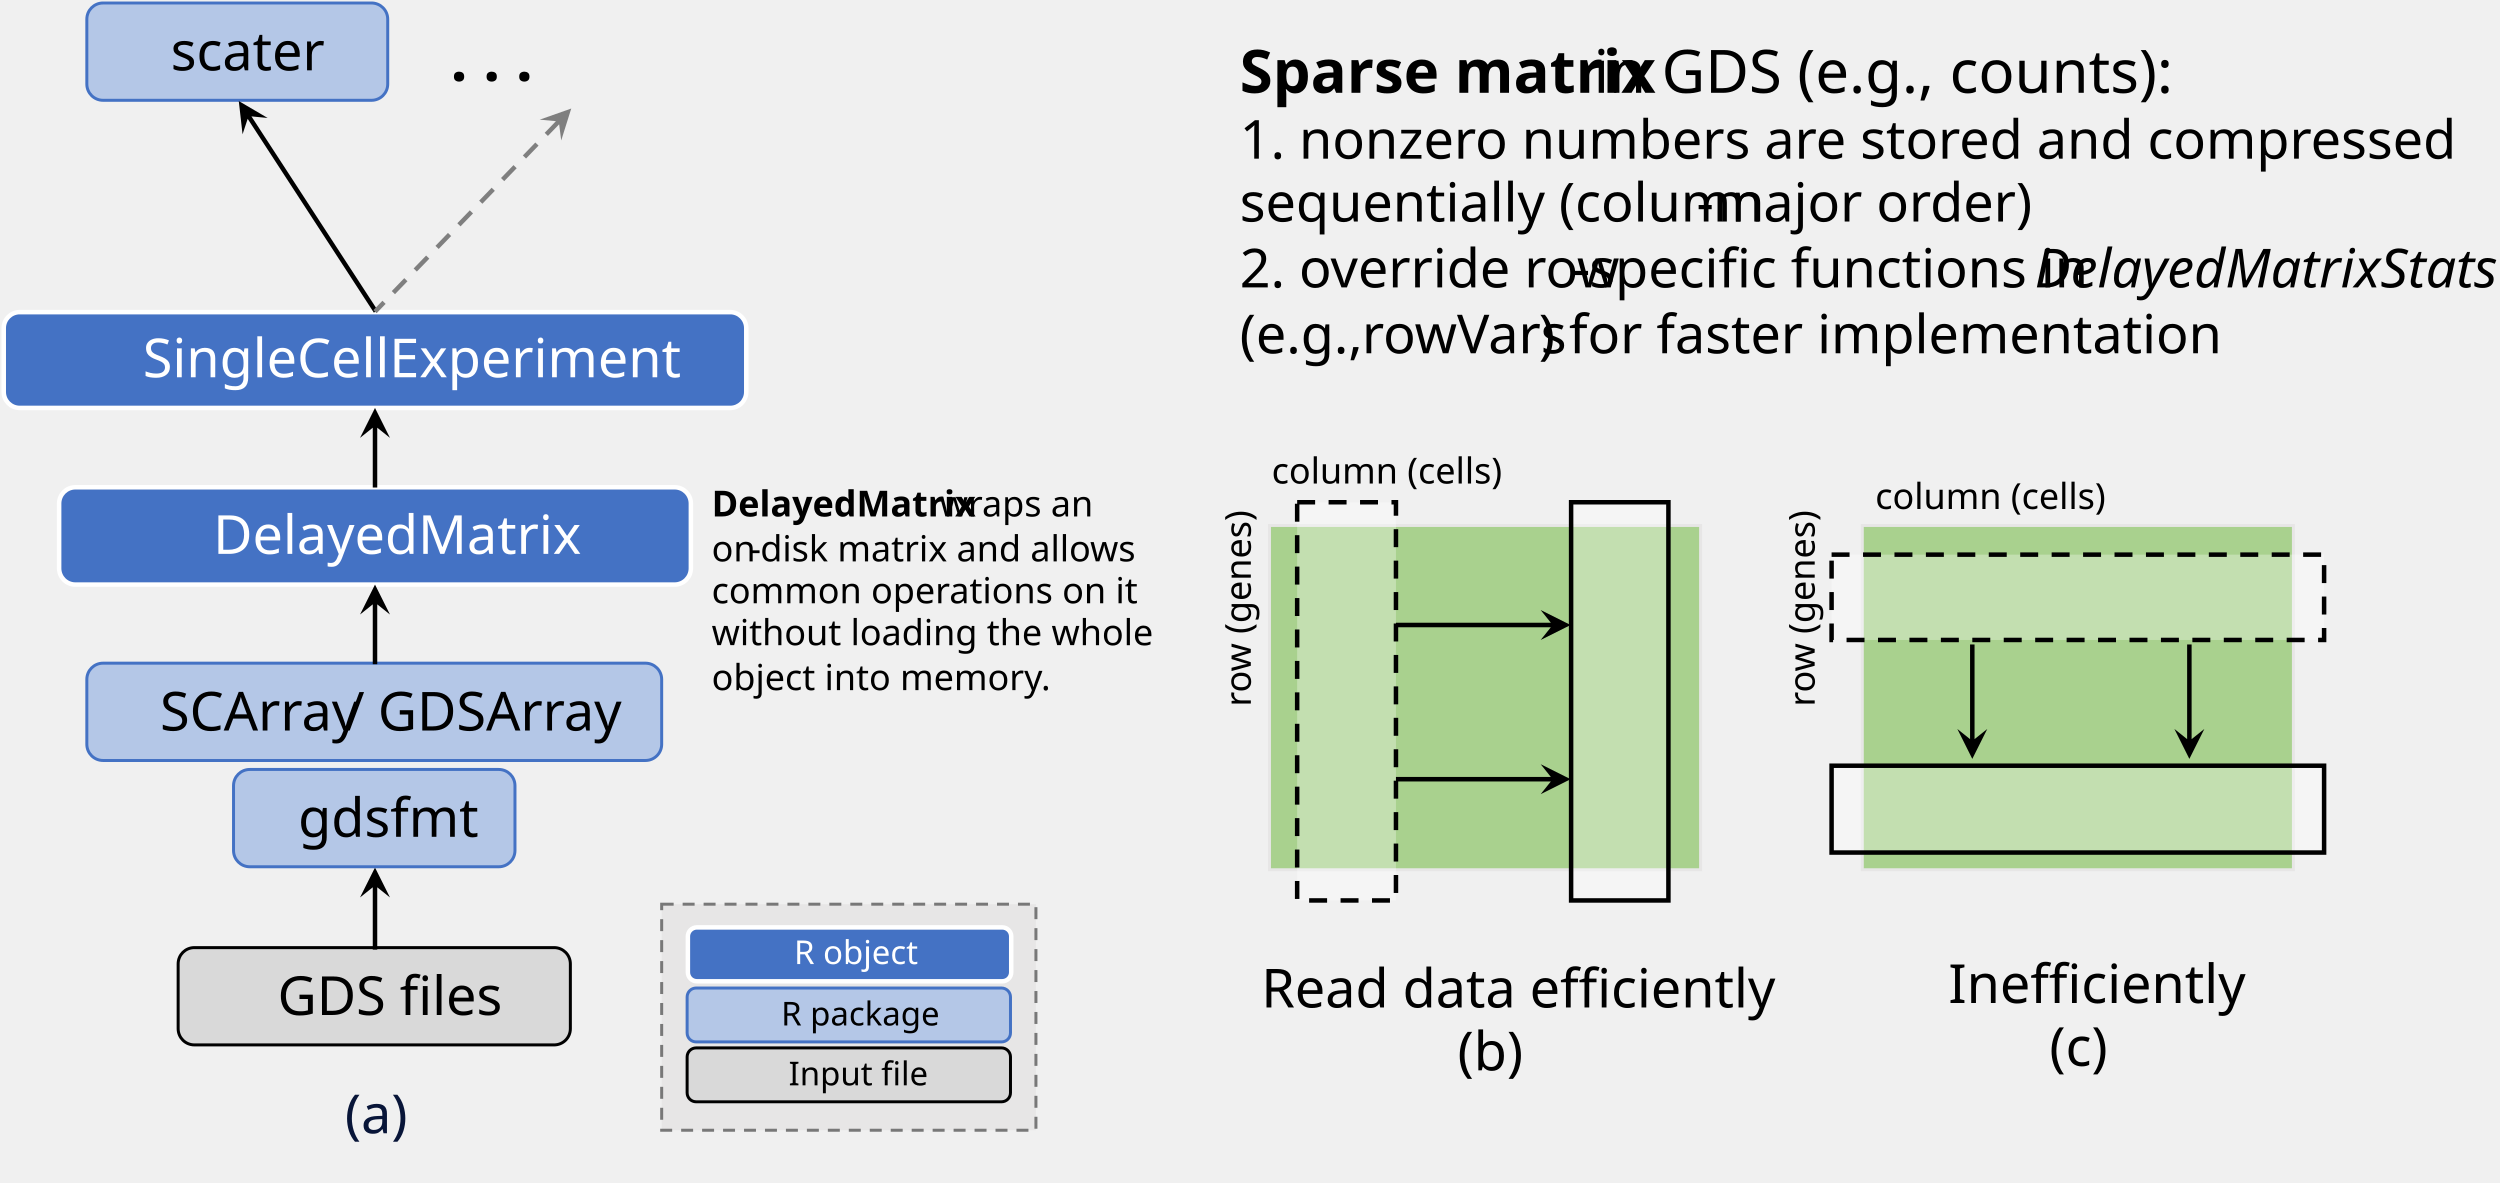
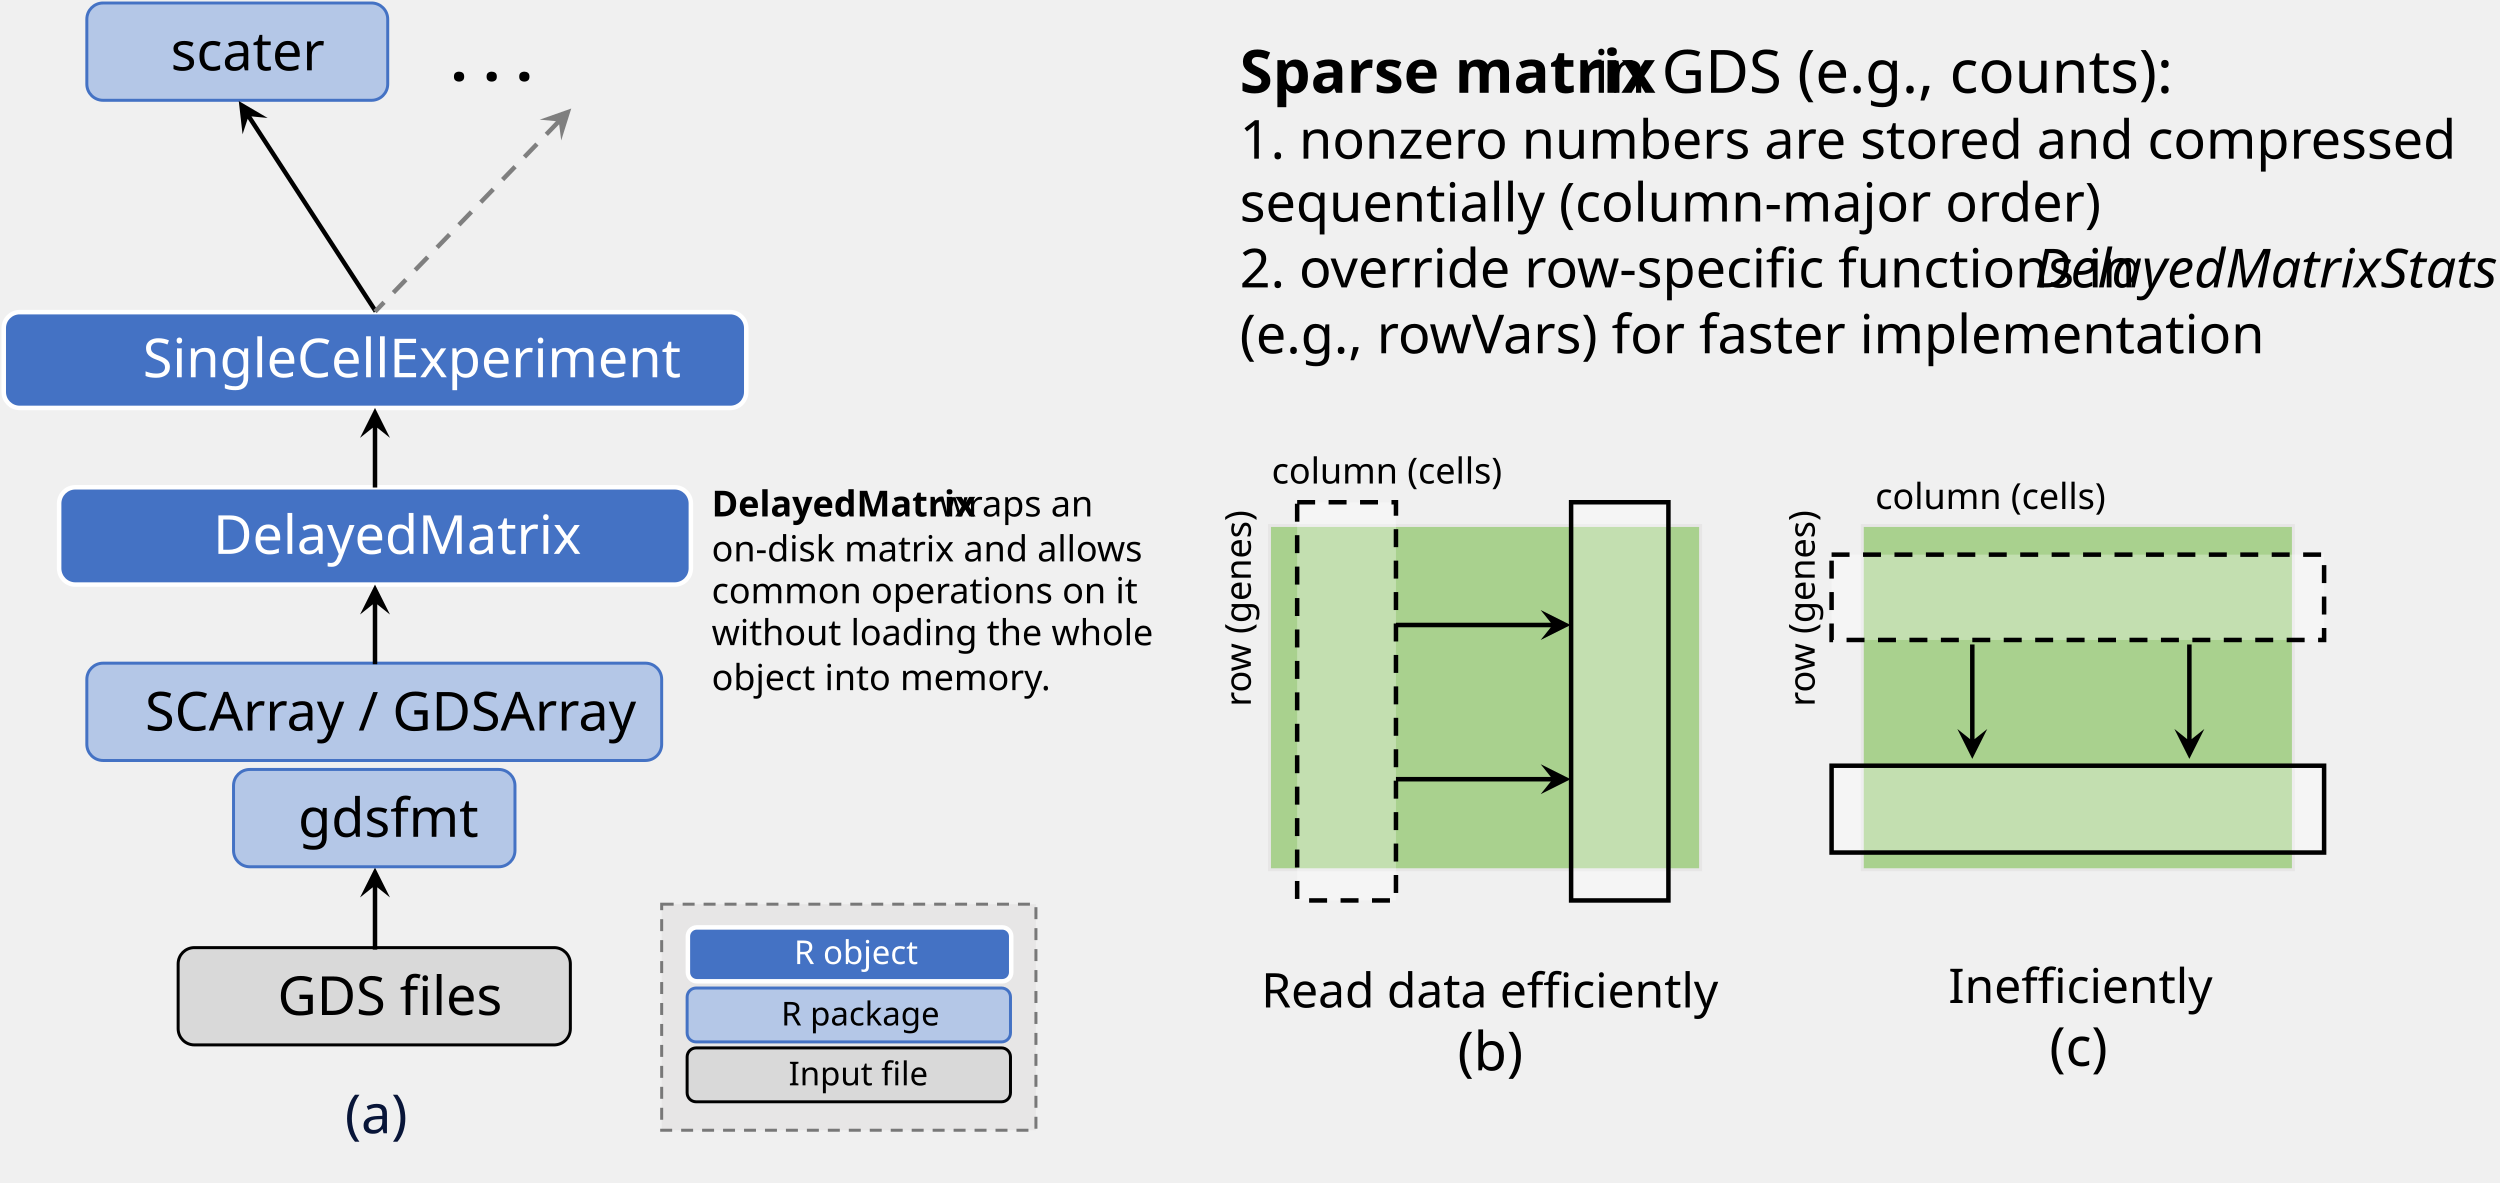
<svg xmlns="http://www.w3.org/2000/svg" viewBox="0 0 1113.333 526.667" height="526.667" width="1113.333" xml:space="preserve" id="svg2" version="1.1">
  <defs id="defs6" />
  <g transform="matrix(1.333333,0,0,-1.333333,0,526.6667)" id="g10">
    <g id="g12" />
    <g id="g14">
      <path id="path16" style="fill:#d9d9d9;fill-opacity:1;fill-rule:evenodd;stroke:none" d="M 59.5,73.083 C 59.5,76.075 61.925,78.5 64.917,78.5 H 185.083 c 2.992,0 5.417,-2.425 5.417,-5.417 V 51.417 C 190.5,48.425 188.075,46 185.083,46 H 64.917 C 61.925,46 59.5,48.425 59.5,51.417 Z" />
      <g transform="matrix(7.874016e-5,0,0,-7.874016e-5,59.5,78.5)" id="g18">
        <path id="path20" style="fill:none;stroke:#000000;stroke-width:12700;stroke-linecap:butt;stroke-linejoin:miter;stroke-miterlimit:8;stroke-dasharray:none;stroke-opacity:1" d="M 0,68793.49 C 0,30799.89 30799.76,0 68793.19,0 H 1594907 c 37993,0 68793,30799.89 68793,68793.49 V 343956.5 c 0,37993.6 -30800,68793.5 -68793,68793.5 H 68793.19 C 30799.76,412750 0,381950.1 0,343956.5 Z" />
      </g>
      <g transform="matrix(0.5,0,0,0.5,92.70071,-339)" id="g22">
        <text id="text26" style="font-variant:normal;font-weight:normal;font-size:36px;font-family:Calibri;-inkscape-font-specification:Calibri;writing-mode:lr-tb;fill:#000000;fill-opacity:1;fill-rule:nonzero;stroke:none" transform="matrix(1,0,0,-1,0,790)">
-           <tspan id="tspan24" y="0" x="0 22.748 44.993 61.477 69.718 80.73 88.97 97.211 115.207">GDS files</tspan>
+           <tspan id="tspan24" y="0" x="0">GDS files</tspan>
        </text>
      </g>
      <path id="path28" style="fill:#4472c4;fill-opacity:1;fill-rule:evenodd;stroke:none" d="m 1.25,285.416 c 0,2.946 2.388,5.333 5.333,5.333 H 243.917 c 2.946,0 5.333,-2.388 5.333,-5.333 v -21.333 c 0,-2.946 -2.388,-5.333 -5.333,-5.333 H 6.583 C 3.638,258.75 1.25,261.138 1.25,264.084 Z" />
      <g transform="matrix(7.874016e-5,0,0,-7.874016e-5,1.25,290.75)" id="g30">
        <path id="path32" style="fill:none;stroke:#ffffff;stroke-width:19050;stroke-linecap:butt;stroke-linejoin:miter;stroke-miterlimit:8;stroke-dasharray:none;stroke-opacity:1" d="M 0,67735.06 C 0,30326.02 30325.99,0 67735,0 h 3014130 c 37409,0 67735,30326.02 67735,67735.06 V 338664.9 c 0,37409.1 -30326,67735.1 -67735,67735.1 H 67735 C 30325.99,406400 0,376074 0,338664.9 Z" />
      </g>
      <g transform="matrix(0.5,0,0,0.5,47.70071,-126)" id="g34">
        <text id="text38" style="font-variant:normal;font-weight:normal;font-size:36px;font-family:Calibri;-inkscape-font-specification:Calibri;writing-mode:lr-tb;fill:#ffffff;fill-opacity:1;fill-rule:nonzero;stroke:none" transform="matrix(1,0,0,-1,0,790)">
-           <tspan id="tspan36" y="0" x="0 16.499 24.754 43.772 60.775 69.03 87.041 106.276 124.286 132.541 140.796 158.303 173.794 192.812 210.823 223.326 231.581 260.32 278.33 297.349">SingleCellExperiment</tspan>
+           <tspan id="tspan36" y="0" x="0">SingleCellExperiment</tspan>
        </text>
      </g>
      <path id="path40" style="fill:#b4c7e7;fill-opacity:1;fill-rule:evenodd;stroke:none" d="m 29,168.083 c 0,2.992 2.425,5.417 5.417,5.417 H 215.583 c 2.992,0 5.417,-2.425 5.417,-5.417 V 146.417 C 221,143.425 218.575,141 215.583,141 H 34.417 C 31.425,141 29,143.425 29,146.417 Z" />
      <g transform="matrix(7.874016e-5,0,0,-7.874016e-5,29,173.5)" id="g42">
        <path id="path44" style="fill:none;stroke:#4472c4;stroke-width:12700;stroke-linecap:butt;stroke-linejoin:miter;stroke-miterlimit:8;stroke-dasharray:none;stroke-opacity:1" d="M 0,68792.11 C 0,30799.28 30799.23,0 68792,0 h 2300816 c 37993,0 68792,30799.28 68792,68792.11 V 343957.9 c 0,37992.9 -30799,68792.1 -68792,68792.1 H 68792 C 30799.23,412750 0,381950.8 0,343957.9 Z" />
      </g>
-       <g transform="matrix(0.5,0,0,0.5,53.45067,-244)" id="g46">
+       <g transform="matrix(0.5,0,0,0.5,48.45067,-244)" id="g46">
        <text id="text50" style="font-variant:normal;font-weight:normal;font-size:36px;font-family:Calibri;-inkscape-font-specification:Calibri;writing-mode:lr-tb;fill:#000000;fill-opacity:1;fill-rule:nonzero;stroke:none" transform="matrix(1,0,0,-1,0,790)">
-           <tspan id="tspan48" y="0" x="0 16.499 35.734 56.48 68.983 81.486 98.741">SCArray</tspan>
-         </text>
-       </g>
-       <g transform="matrix(0.5,0,0,0.5,115.0757,-244)" id="g52">
-         <text id="text56" style="font-variant:normal;font-weight:normal;font-size:36px;font-family:Calibri;-inkscape-font-specification:Calibri;writing-mode:lr-tb;fill:#000000;fill-opacity:1;fill-rule:nonzero;stroke:none" transform="matrix(1,0,0,-1,0,790)">
-           <tspan id="tspan54" y="0" x="0 14">/ </tspan>
-         </text>
-       </g>
-       <g transform="matrix(0.5,0,0,0.5,126.2007,-244)" id="g58">
-         <text id="text62" style="font-variant:normal;font-weight:normal;font-size:36px;font-family:Calibri;-inkscape-font-specification:Calibri;writing-mode:lr-tb;fill:#000000;fill-opacity:1;fill-rule:nonzero;stroke:none" transform="matrix(1,0,0,-1,0,790)">
-           <tspan id="tspan60" y="0" x="0 22.748 44.993 61.477 82.21 94.698 107.186 124.427">GDSArray</tspan>
+           <tspan id="tspan48" y="0" x="0">SCArray / GDSArray</tspan>
        </text>
      </g>
      <path id="path64" style="fill:#4472c4;fill-opacity:1;fill-rule:evenodd;stroke:none" d="m 19.75,226.833 c 0,2.992 2.425,5.417 5.417,5.417 H 225.333 c 2.992,0 5.417,-2.425 5.417,-5.417 v -21.667 c 0,-2.992 -2.425,-5.417 -5.417,-5.417 H 25.167 c -2.992,0 -5.417,2.425 -5.417,5.417 z" />
      <g transform="matrix(7.874016e-5,0,0,-7.874016e-5,19.75,232.25)" id="g66">
        <path id="path68" style="fill:none;stroke:#ffffff;stroke-width:19050;stroke-linecap:butt;stroke-linejoin:miter;stroke-miterlimit:8;stroke-dasharray:none;stroke-opacity:1" d="M 0,68792.15 C 0,30799.3 30799.17,0 68791.86,0 H 2610908 c 37993,0 68792,30799.3 68792,68792.15 V 343957.8 c 0,37992.9 -30799,68792.2 -68792,68792.2 H 68791.86 C 30799.17,412750 0,381950.7 0,343957.8 Z" />
      </g>
      <g transform="matrix(0.5,0,0,0.5,71.20059,-185)" id="g70">
        <text id="text74" style="font-variant:normal;font-weight:normal;font-size:36px;font-family:Calibri;-inkscape-font-specification:Calibri;writing-mode:lr-tb;fill:#ffffff;fill-opacity:1;fill-rule:nonzero;stroke:none" transform="matrix(1,0,0,-1,0,790)">
-           <tspan id="tspan72" y="0" x="0 22.252 40.255 48.503 65.75 81.99 99.994 119.005 149.753 167 178.992 191.488 199.735">DelayedMatrix</tspan>
+           <tspan id="tspan72" y="0" x="0">DelayedMatrix</tspan>
        </text>
      </g>
      <path id="path76" style="fill:#b4c7e7;fill-opacity:1;fill-rule:evenodd;stroke:none" d="M 29,388.583 C 29,391.575 31.425,394 34.417,394 h 89.667 c 2.992,0 5.417,-2.425 5.417,-5.417 v -21.667 c 0,-2.992 -2.425,-5.417 -5.417,-5.417 H 34.417 C 31.425,361.5 29,363.925 29,366.917 Z" />
      <g transform="matrix(7.874016e-5,0,0,-7.874016e-5,29,394)" id="g78">
        <path id="path80" style="fill:none;stroke:#4472c4;stroke-width:12700;stroke-linecap:butt;stroke-linejoin:miter;stroke-miterlimit:8;stroke-dasharray:none;stroke-opacity:1" d="M 0,68792.36 C 0,30799.39 30799.34,0 68792.25,0 H 1207558 c 37993,0 68792,30799.39 68792,68792.36 V 343957.6 c 0,37993 -30799,68792.4 -68792,68792.4 H 68792.25 C 30799.34,412750 0,381950.6 0,343957.6 Z" />
      </g>
      <g transform="matrix(0.5,0,0,0.5,57.01339,-23.5)" id="g82">
        <text id="text86" style="font-variant:normal;font-weight:normal;font-size:36px;font-family:Calibri;-inkscape-font-specification:Calibri;writing-mode:lr-tb;fill:#000000;fill-opacity:1;fill-rule:nonzero;stroke:none" transform="matrix(1,0,0,-1,0,790)">
-           <tspan id="tspan84" y="0" x="0 14 29.261 46.501 58.486 76.482">scater</tspan>
+           <tspan id="tspan84" y="0" x="0">scater</tspan>
        </text>
      </g>
      <path id="path88" style="fill:#000000;fill-opacity:1;fill-rule:nonzero;stroke:none" d="m 126,99.25 1e-4,-21.416 h -1.5 L 124.5,99.25 Z m -0.75,0 -5,-4 5,10 5,-10 z" />
      <g transform="matrix(0.5,0,0,0.5,150.4756,-27)" id="g90">
        <text id="text94" style="font-variant:normal;font-weight:bold;font-size:40px;font-family:Calibri;-inkscape-font-specification:Calibri-Bold;writing-mode:lr-tb;fill:#000000;fill-opacity:1;fill-rule:nonzero;stroke:none" transform="matrix(1,0,0,-1,0,790)">
          <tspan id="tspan92" y="0" x="0 10.752 19.744 30.496 39.488">. . .</tspan>
        </text>
      </g>
      <path id="path96" style="fill:#b4c7e7;fill-opacity:1;fill-rule:evenodd;stroke:none" d="M 78,132.583 C 78,135.575 80.425,138 83.417,138 h 83.167 c 2.992,0 5.417,-2.425 5.417,-5.417 v -21.667 c 0,-2.991 -2.425,-5.417 -5.417,-5.417 H 83.417 C 80.425,105.5 78,107.925 78,110.917 Z" />
      <g transform="matrix(7.874016e-5,0,0,-7.874016e-5,78,138)" id="g98">
        <path id="path100" style="fill:none;stroke:#4472c4;stroke-width:12700;stroke-linecap:butt;stroke-linejoin:miter;stroke-miterlimit:8;stroke-dasharray:none;stroke-opacity:1" d="M 0,68792.54 C 0,30799.47 30799.38,0 68792.33,0 H 1125008 c 37993,0 68792,30799.47 68792,68792.54 V 343957.5 c 0,37993 -30799,68792.5 -68792,68792.5 H 68792.33 C 30799.38,412750 0,381950.5 0,343957.5 Z" />
      </g>
      <g transform="matrix(0.5,0,0,0.5,99.57571,-279.5)" id="g102">
        <text id="text106" style="font-variant:normal;font-weight:normal;font-size:36px;font-family:Calibri;-inkscape-font-specification:Calibri;writing-mode:lr-tb;fill:#000000;fill-opacity:1;fill-rule:nonzero;stroke:none" transform="matrix(1,0,0,-1,0,790)">
-           <tspan id="tspan104" y="0" x="0 16.999 36.014 50.026 61.013 89.748">gdsfmt</tspan>
+           <tspan id="tspan104" y="0" x="0">gdsfmt</tspan>
        </text>
      </g>
      <path id="path108" style="fill:#e7e6e6;fill-opacity:1;fill-rule:nonzero;stroke:none" d="M 221,93 H 346 V 17.5 H 221 Z" />
      <g transform="matrix(7.874016e-5,0,0,-7.874016e-5,221,93)" id="g110">
        <path id="path112" style="fill:none;stroke:#787878;stroke-width:12700;stroke-linecap:butt;stroke-linejoin:miter;stroke-miterlimit:8;stroke-dasharray:50800, 38100;stroke-dashoffset:0;stroke-opacity:1" d="M 0,0 H 1587500 V 958850 H 0 Z" />
      </g>
      <path id="path114" style="fill:#d9d9d9;fill-opacity:1;fill-rule:evenodd;stroke:none" d="M 229.5,42 C 229.5,43.657 230.843,45 232.5,45 h 102 c 1.657,0 3,-1.343 3,-3 V 30 C 337.5,28.343 336.157,27 334.5,27 H 232.5 c -1.657,0 -3,1.343 -3,3 z" />
      <g transform="matrix(7.874016e-5,0,0,-7.874016e-5,229.5,45)" id="g116">
        <path id="path118" style="fill:none;stroke:#000000;stroke-width:12700;stroke-linecap:butt;stroke-linejoin:miter;stroke-miterlimit:8;stroke-dasharray:none;stroke-opacity:1" d="M 0,38101.5 C 0,17058.62 17058.62,0 38101.5,0 H 1333498 c 21043,0 38102,17058.62 38102,38101.5 v 152397 c 0,21042.9 -17059,38101.5 -38102,38101.5 H 38101.5 C 17058.62,228600 0,211541.4 0,190498.5 Z" />
      </g>
      <g transform="matrix(0.5,0,0,0.5,263.3964,-362.5)" id="g120">
        <text id="text124" style="font-variant:normal;font-weight:normal;font-size:22px;font-family:Calibri;-inkscape-font-specification:Calibri;writing-mode:lr-tb;fill:#000000;fill-opacity:1;fill-rule:nonzero;stroke:none" transform="matrix(1,0,0,-1,0,790)">
-           <tspan id="tspan122" y="0" x="0 5.5 17.006 28.512 40.018 47.256 52.25 59.004 63.998 68.992">Input file</tspan>
+           <tspan id="tspan122" y="0" x="0">Input file</tspan>
        </text>
      </g>
      <path id="path126" style="fill:#b4c7e7;fill-opacity:1;fill-rule:evenodd;stroke:none" d="M 229.5,62 C 229.5,63.657 230.843,65 232.5,65 h 102 c 1.657,0 3,-1.343 3,-3 V 50 C 337.5,48.343 336.157,47 334.5,47 H 232.5 c -1.657,0 -3,1.343 -3,3 z" />
      <g transform="matrix(7.874016e-5,0,0,-7.874016e-5,229.5,65)" id="g128">
        <path id="path130" style="fill:none;stroke:#4472c4;stroke-width:12700;stroke-linecap:butt;stroke-linejoin:miter;stroke-miterlimit:8;stroke-dasharray:none;stroke-opacity:1" d="M 0,38101.5 C 0,17058.62 17058.62,0 38101.5,0 H 1333498 c 21043,0 38102,17058.62 38102,38101.5 v 152397 c 0,21042.9 -17059,38101.5 -38102,38101.5 H 38101.5 C 17058.62,228600 0,211541.4 0,190498.5 Z" />
      </g>
      <g transform="matrix(0.5,0,0,0.5,260.8964,-342.5)" id="g132">
        <text id="text136" style="font-variant:normal;font-weight:normal;font-size:22px;font-family:Calibri;-inkscape-font-specification:Calibri;writing-mode:lr-tb;fill:#000000;fill-opacity:1;fill-rule:nonzero;stroke:none" transform="matrix(1,0,0,-1,0,790)">
-           <tspan id="tspan134" y="0" x="0 12.001 17.006 28.501 39.006 48.257 58.256 68.761 79.002">R package</tspan>
+           <tspan id="tspan134" y="0" x="0">R package</tspan>
        </text>
      </g>
      <path id="path138" style="fill:#4472c4;fill-opacity:1;fill-rule:evenodd;stroke:none" d="m 229.75,82.25 c 0,1.657 1.343,3 3,3 h 102 c 1.657,0 3,-1.343 3,-3 V 70.25 C 337.75,68.593 336.407,67.25 334.75,67.25 H 232.75 c -1.657,0 -3,1.343 -3,3 z" />
      <g transform="matrix(7.874016e-5,0,0,-7.874016e-5,229.75,85.25)" id="g140">
        <path id="path142" style="fill:none;stroke:#ffffff;stroke-width:19050;stroke-linecap:butt;stroke-linejoin:miter;stroke-miterlimit:8;stroke-dasharray:none;stroke-opacity:1" d="M 0,38101.5 C 0,17058.62 17058.62,0 38101.5,0 H 1333498 c 21043,0 38102,17058.62 38102,38101.5 v 152397 c 0,21042.9 -17059,38101.5 -38102,38101.5 H 38101.5 C 17058.62,228600 0,211541.4 0,190498.5 Z" />
      </g>
      <g transform="matrix(0.5,0,0,0.5,265.2089,-322)" id="g144">
        <text id="text148" style="font-variant:normal;font-weight:normal;font-size:22px;font-family:Calibri;-inkscape-font-specification:Calibri;writing-mode:lr-tb;fill:#ffffff;fill-opacity:1;fill-rule:nonzero;stroke:none" transform="matrix(1,0,0,-1,0,790)">
-           <tspan id="tspan146" y="0" x="0 12.001 17.006 28.501 39.996 45.243 56.232 65.483">R object</tspan>
+           <tspan id="tspan146" y="0" x="0">R object</tspan>
        </text>
      </g>
      <path id="path150" style="fill:#000000;fill-opacity:1;fill-rule:nonzero;stroke:none" d="m 126,193.75 1e-4,-20.585 h -1.5 L 124.5,193.75 Z m -0.75,0 -5,-4 5,10 5,-10 z" />
      <path id="path152" style="fill:#000000;fill-opacity:1;fill-rule:nonzero;stroke:none" d="m 124.5,252.75 -1e-4,-20.585 h 1.5 l 1e-4,20.585 z m 0.75,0 5,-4 -5,10 -5,-10 z" />
      <path id="path154" style="fill:#000000;fill-opacity:1;fill-rule:nonzero;stroke:none" d="m 83.652,356.631 42.476,-65.241 -1.257,-0.818 -42.476,65.241 z m -0.629,-0.409 -2.008,-6.08 -1.266,11.108 9.646,-5.652 z" />
      <g transform="matrix(0.5,0,0,0.5,237.6876,-172.5)" id="g156">
        <text id="text160" style="font-variant:normal;font-weight:bold;font-size:24px;font-family:Calibri;-inkscape-font-specification:Calibri-Bold;writing-mode:lr-tb;fill:#000000;fill-opacity:1;fill-rule:nonzero;stroke:none" transform="matrix(1,0,0,-1,0,790)">
          <tspan id="tspan158" y="0" x="0 15.25 27.259 33.269 44.582 55.56 67.57 80.563 101.573 113.102 121.344 129.85 135.859">DelayedMatrix</tspan>
        </text>
      </g>
      <g transform="matrix(0.5,0,0,0.5,313.8526,-172.5)" id="g162">
        <text id="text166" style="font-variant:normal;font-weight:normal;font-size:24px;font-family:Calibri;-inkscape-font-specification:Calibri;writing-mode:lr-tb;fill:#000000;fill-opacity:1;fill-rule:nonzero;stroke:none" transform="matrix(1,0,0,-1,0,790)">
-           <tspan id="tspan164" y="0" x="0 17.251 24.998 36.49 48.869 58.368 63.859 75.35 87.85">wraps an </tspan>
+           <tspan id="tspan164" y="0" x="0">wraps an </tspan>
        </text>
      </g>
      <g transform="matrix(0.5,0,0,0.5,237.6876,-187.5)" id="g168">
        <text id="text172" style="font-variant:normal;font-weight:normal;font-size:24px;font-family:Calibri;-inkscape-font-specification:Calibri;writing-mode:lr-tb;fill:#000000;fill-opacity:1;fill-rule:nonzero;stroke:none" transform="matrix(1,0,0,-1,0,790)">
-           <tspan id="tspan170" y="0" x="0 12.751">on</tspan>
-         </text>
-       </g>
-       <g transform="matrix(0.5,0,0,0.5,250.3126,-187.5)" id="g174">
-         <text id="text178" style="font-variant:normal;font-weight:normal;font-size:24px;font-family:Calibri;-inkscape-font-specification:Calibri;writing-mode:lr-tb;fill:#000000;fill-opacity:1;fill-rule:nonzero;stroke:none" transform="matrix(1,0,0,-1,0,790)">
-           <tspan id="tspan176" y="0" x="0">-</tspan>
-         </text>
-       </g>
-       <g transform="matrix(0.5,0,0,0.5,253.9376,-187.5)" id="g180">
-         <text id="text184" style="font-variant:normal;font-weight:normal;font-size:24px;font-family:Calibri;-inkscape-font-specification:Calibri;writing-mode:lr-tb;fill:#000000;fill-opacity:1;fill-rule:nonzero;stroke:none" transform="matrix(1,0,0,-1,0,790)">
-           <tspan id="tspan182" y="0" x="0 12.499 17.99 27.49 38.501 43.992 63.235 74.51 82.522 90.773 96.264 106.771 112.262 123.754 136.253 148.752 154.243 165.734 171.226 176.717 189.384 206.419 215.918">disk matrix and allows </tspan>
+           <tspan id="tspan170" y="0" x="0">on-disk matrix and allows</tspan>
        </text>
      </g>
      <g transform="matrix(0.5,0,0,0.5,237.6876,-201.5)" id="g186">
        <text id="text190" style="font-variant:normal;font-weight:normal;font-size:24px;font-family:Calibri;-inkscape-font-specification:Calibri;writing-mode:lr-tb;fill:#000000;fill-opacity:1;fill-rule:nonzero;stroke:none" transform="matrix(1,0,0,-1,0,790)">
-           <tspan id="tspan188" y="0" x="0 10.051 22.79 42.034 61.277 74.04 86.539 92.03 104.794 117.293 129.288 137.035 148.31 156.322 161.813 174.576 187.075 196.574 202.066 214.829 227.328 232.819 238.31 246.322">common operations on it </tspan>
+           <tspan id="tspan188" y="0" x="0">common operations on it </tspan>
        </text>
      </g>
      <g transform="matrix(0.5,0,0,0.5,237.6876,-215.5)" id="g192">
        <text id="text196" style="font-variant:normal;font-weight:normal;font-size:24px;font-family:Calibri;-inkscape-font-specification:Calibri;writing-mode:lr-tb;fill:#000000;fill-opacity:1;fill-rule:nonzero;stroke:none" transform="matrix(1,0,0,-1,0,790)">
-           <tspan id="tspan194" y="0" x="0 17.251 22.742 30.73 43.229 55.992 68.491 76.478 81.97 87.461 100.224 111.715 124.214 129.706 142.205 153.456 158.947 166.934 179.434 191.429 196.92 214.171 226.67 239.434 244.925 256.92">without loading the whole </tspan>
+           <tspan id="tspan194" y="0" x="0">without loading the whole </tspan>
        </text>
      </g>
      <g transform="matrix(0.5,0,0,0.5,237.6876,-230.5)" id="g198">
        <text id="text202" style="font-variant:normal;font-weight:normal;font-size:24px;font-family:Calibri;-inkscape-font-specification:Calibri;writing-mode:lr-tb;fill:#000000;fill-opacity:1;fill-rule:nonzero;stroke:none" transform="matrix(1,0,0,-1,0,790)">
-           <tspan id="tspan200" y="0" x="0 12.751 25.238 30.982 42.989 53.244 61.243 66.746 72.25 84.521 92.28 105.031 110.534 129.79 141.797 161.052 173.803 182.162 191.338">object into memory.</tspan>
+           <tspan id="tspan200" y="0" x="0">object into memory.</tspan>
        </text>
      </g>
      <path id="path204" style="fill:#7f7f7f;fill-opacity:1;fill-rule:nonzero;stroke:none" d="m 186.092,354.956 -4.169,-4.315 1.079,-1.042 4.169,4.315 z m -7.296,-7.551 -4.169,-4.315 1.079,-1.042 4.169,4.315 z m -7.296,-7.551 -4.169,-4.315 1.079,-1.042 4.169,4.315 z m -7.296,-7.551 -4.169,-4.315 1.079,-1.042 4.169,4.315 z m -7.296,-7.551 -4.169,-4.315 1.079,-1.042 4.169,4.315 z m -7.296,-7.551 -4.169,-4.315 1.079,-1.042 4.169,4.315 z m -7.296,-7.551 -4.169,-4.315 1.079,-1.042 4.169,4.315 z m -7.296,-7.551 -4.169,-4.315 1.079,-1.042 4.169,4.315 z m -7.296,-7.551 -3.015,-3.121 1.079,-1.042 3.015,3.121 z m 58.906,59.889 0.817,-6.351 3.353,10.666 -10.544,-3.717 z" />
      <g transform="matrix(0.5,0,0,0.5,414.0675,-31)" id="g206">
        <text id="text210" style="font-variant:normal;font-weight:bold;font-size:40px;font-family:Calibri;-inkscape-font-specification:Calibri-Bold;writing-mode:lr-tb;fill:#000000;fill-opacity:1;fill-rule:nonzero;stroke:none" transform="matrix(1,0,0,-1,0,790)">
          <tspan id="tspan208" y="0" x="0 19 40.48 60.24 74 90 110.24 119.24 151.72 171.08 184.84 199.08 208.84">Sparse matrix</tspan>
        </text>
      </g>
      <g transform="matrix(0.5,0,0,0.5,532.2625,-31)" id="g212">
        <text id="text216" style="font-variant:normal;font-weight:normal;font-size:40px;font-family:Calibri;-inkscape-font-specification:Calibri;writing-mode:lr-tb;fill:#000000;fill-opacity:1;fill-rule:nonzero;stroke:none" transform="matrix(1,0,0,-1,0,790)">
-           <tspan id="tspan214" y="0" x="0 9.252 30.252 39.252 64.504 89.004 107.504 116.504 128.756 148.756 159.184 177.932 187.932 197.932 206.932 223.6 244.6 265.6 286.232 299.732 315.484 327.736">in GDS (e.g., counts):</tspan>
+           <tspan id="tspan214" y="0" x="0">in GDS (e.g., counts):</tspan>
        </text>
      </g>
      <g transform="matrix(0.5,0,0,0.5,414.0675,-53)" id="g218">
        <text id="text222" style="font-variant:normal;font-weight:normal;font-size:36px;font-family:Calibri;-inkscape-font-specification:Calibri;writing-mode:lr-tb;fill:#000000;fill-opacity:1;fill-rule:nonzero;stroke:none" transform="matrix(1,0,0,-1,0,790)">
-           <tspan id="tspan220" y="0" x="0 18.248 27.245 35.485 54.49 73.494 92.498 105.923 123.919 135.832 154.836 163.076 182.081 201.085 229.846 248.85 266.846 278.723 292.723 300.964 318.204 330.224 348.221 356.461 370.066 381.726 400.73 412.751 430.747 449.752 457.992 475.232 494.237 513.241 521.482 536.418 555.422 584.183 603.187 615.208 633.204 647.204 661.205 679.201 698.206">1. nonzero numbers are stored and compressed </tspan>
+           <tspan id="tspan220" y="0" x="0">1. nonzero numbers are stored and compressed </tspan>
        </text>
      </g>
      <g transform="matrix(0.5,0,0,0.5,414.0675,-74)" id="g224">
        <text id="text228" style="font-variant:normal;font-weight:normal;font-size:36px;font-family:Calibri;-inkscape-font-specification:Calibri;writing-mode:lr-tb;fill:#000000;fill-opacity:1;fill-rule:nonzero;stroke:none" transform="matrix(1,0,0,-1,0,790)">
-           <tspan id="tspan226" y="0" x="0 14 31.997 51.001 70.006 88.002 106.682 118.667 126.907 144.148 152.388 160.628 176.897 185.137 196.15 211.086 230.09 238.331 257.335 286.096">sequentially (column</tspan>
-         </text>
-       </g>
-       <g transform="matrix(0.5,0,0,0.5,566.6275,-74)" id="g230">
-         <text id="text234" style="font-variant:normal;font-weight:normal;font-size:36px;font-family:Calibri;-inkscape-font-specification:Calibri;writing-mode:lr-tb;fill:#000000;fill-opacity:1;fill-rule:nonzero;stroke:none" transform="matrix(1,0,0,-1,0,790)">
-           <tspan id="tspan232" y="0" x="0">-</tspan>
-         </text>
-       </g>
-       <g transform="matrix(0.5,0,0,0.5,572.1275,-74)" id="g236">
-         <text id="text240" style="font-variant:normal;font-weight:normal;font-size:36px;font-family:Calibri;-inkscape-font-specification:Calibri;writing-mode:lr-tb;fill:#000000;fill-opacity:1;fill-rule:nonzero;stroke:none" transform="matrix(1,0,0,-1,0,790)">
-           <tspan id="tspan238" y="0" x="0 28.75 46.015 54.497 73.49 86.004 94.27 113.263 125.273 144.266 162.252 174.766">major order)</tspan>
+           <tspan id="tspan226" y="0" x="0">sequentially (column-major order)</tspan>
        </text>
      </g>
      <g transform="matrix(0.5,0,0,0.5,414.0675,-96)" id="g242">
        <text id="text246" style="font-variant:normal;font-weight:normal;font-size:36px;font-family:Calibri;-inkscape-font-specification:Calibri;writing-mode:lr-tb;fill:#000000;fill-opacity:1;fill-rule:nonzero;stroke:none" transform="matrix(1,0,0,-1,0,790)">
-           <tspan id="tspan244" y="0" x="0 18.248 27.245 35.485 54.31 70.218 88.214 100.703 113.191 121.432 140.436 158.432 166.673 178.585 197.446">2. override row</tspan>
-         </text>
-       </g>
-       <g transform="matrix(0.5,0,0,0.5,525.3224,-96)" id="g248">
-         <text id="text252" style="font-variant:normal;font-weight:normal;font-size:36px;font-family:Calibri;-inkscape-font-specification:Calibri;writing-mode:lr-tb;fill:#000000;fill-opacity:1;fill-rule:nonzero;stroke:none" transform="matrix(1,0,0,-1,0,790)">
-           <tspan id="tspan250" y="0" x="0">-</tspan>
-         </text>
-       </g>
-       <g transform="matrix(0.5,0,0,0.5,530.8224,-96)" id="g254">
-         <text id="text258" style="font-variant:normal;font-weight:normal;font-size:36px;font-family:Calibri;-inkscape-font-specification:Calibri;writing-mode:lr-tb;fill:#000000;fill-opacity:1;fill-rule:nonzero;stroke:none" transform="matrix(1,0,0,-1,0,790)">
-           <tspan id="tspan256" y="0" x="0 14 33.005 51.001 66.262 74.502 85.514 93.755 109.015 117.256 128.268 147.272 166.277 181.537 193.522 201.762 220.766 239.771 253.771 262.012 270.252 289.256">specific functions in </tspan>
+           <tspan id="tspan244" y="0" x="0">2. override row-specific functions in</tspan>
        </text>
      </g>
      <g transform="matrix(0.5,0,0,0.5,679.5724,-96)" id="g260">
        <text id="text264" style="font-style:italic;font-variant:normal;font-size:36px;font-family:Calibri;-inkscape-font-specification:Calibri-Italic;writing-mode:lr-tb;fill:#000000;fill-opacity:1;fill-rule:nonzero;stroke:none" transform="matrix(1,0,0,-1,0,790)">
-           <tspan id="tspan262" y="0" x="0 22.252 39.499 47.747 66.254 82.242 99.49 117.997 148.745 167.252 179.244 191.488 199.735 215.219 231.458 242.982 261.49 273.481">DelayedMatrixStats</tspan>
+           <tspan id="tspan262" y="0" x="0">DelayedMatrixStats</tspan>
        </text>
      </g>
      <g transform="matrix(0.5,0,0,0.5,414.0675,-118)" id="g266">
        <text id="text270" style="font-variant:normal;font-weight:normal;font-size:36px;font-family:Calibri;-inkscape-font-specification:Calibri;writing-mode:lr-tb;fill:#000000;fill-opacity:1;fill-rule:nonzero;stroke:none" transform="matrix(1,0,0,-1,0,790)">
-           <tspan id="tspan268" y="0" x="0 11.002 29.002 38.39 55.39 64.39 73.39">(e.g., </tspan>
-         </text>
-       </g>
-       <g transform="matrix(0.5,0,0,0.5,454.8875,-118)" id="g272">
-         <text id="text276" style="font-variant:normal;font-weight:normal;font-size:36px;font-family:Calibri;-inkscape-font-specification:Calibri;writing-mode:lr-tb;fill:#000000;fill-opacity:1;fill-rule:nonzero;stroke:none" transform="matrix(1,0,0,-1,0,790)">
-           <tspan id="tspan274" y="0" x="0 11.92 30.787 56.531 75.038 92.286 104.17">rowVars</tspan>
-         </text>
-       </g>
-       <g transform="matrix(0.5,0,0,0.5,513.9675,-118)" id="g278">
-         <text id="text282" style="font-variant:normal;font-weight:normal;font-size:36px;font-family:Calibri;-inkscape-font-specification:Calibri;writing-mode:lr-tb;fill:#000000;fill-opacity:1;fill-rule:nonzero;stroke:none" transform="matrix(1,0,0,-1,0,790)">
-           <tspan id="tspan280" y="0" x="0 11.002 19.267 29.513 48.506 61.02 69.286 79.567 96.833 110.426 122.04 140.026 152.539 160.805 169.07 197.82 216.814 225.079 243.065 271.814 289.8 308.47 320.011 336.917 348.926 357.192 376.186">) for faster implementation</tspan>
+           <tspan id="tspan268" y="0" x="0 11.002 29.002 38.39 55.39 64.39 73.39">(e.g., rowVars) for faster implementation</tspan>
        </text>
      </g>
      <path id="path284" style="fill:#a9d18e;fill-opacity:1;fill-rule:nonzero;stroke:none" d="m 424,219.5 h 144 v -115 H 424 Z" />
      <g transform="matrix(7.874016e-5,0,0,-7.874016e-5,424,219.5)" id="g286">
        <path id="path288" style="fill:none;stroke:#e7e6e6;stroke-width:12700;stroke-linecap:butt;stroke-linejoin:miter;stroke-miterlimit:8;stroke-dasharray:none;stroke-opacity:1" d="M 0,0 H 1828800 V 1460500 H 0 Z" />
      </g>
      <path id="path290" style="fill:#ffffff;fill-opacity:0.302;fill-rule:nonzero;stroke:none" d="m 524.75,227.25 h 32.5 v -133 h -32.5 z" />
      <g transform="matrix(7.874016e-5,0,0,-7.874016e-5,524.75,227.25)" id="g292">
        <path id="path294" style="fill:none;stroke:#000000;stroke-width:19050;stroke-linecap:butt;stroke-linejoin:miter;stroke-miterlimit:8;stroke-dasharray:none;stroke-opacity:1" d="M 0,0 H 412750 V 1689100 H 0 Z" />
      </g>
      <path id="path296" style="fill:#ffffff;fill-opacity:0.302;fill-rule:nonzero;stroke:none" d="m 433.25,227.25 h 33 v -133 h -33 z" />
      <g transform="matrix(7.874016e-5,0,0,-7.874016e-5,433.25,227.25)" id="g298">
        <path id="path300" style="fill:none;stroke:#000000;stroke-width:19050;stroke-linecap:butt;stroke-linejoin:miter;stroke-miterlimit:8;stroke-dasharray:76200, 57150;stroke-dashoffset:0;stroke-opacity:1" d="M 0,0 H 419100 V 1689100 H 0 Z" />
      </g>
      <path id="path302" style="fill:#000000;fill-opacity:1;fill-rule:nonzero;stroke:none" d="m 518.585,187 -52.335,-1e-4 v -1.5 l 52.335,1e-4 z m -10e-5,-0.75 -4,-5 10,5 -10,5 z" />
      <g transform="matrix(0.5,0,0,0.5,421.2744,-336.5)" id="g304">
-         <text id="text308" style="font-variant:normal;font-weight:normal;font-size:36px;font-family:Calibri;-inkscape-font-specification:Calibri;writing-mode:lr-tb;fill:#000000;fill-opacity:1;fill-rule:nonzero;stroke:none" transform="matrix(1,0,0,-1,0,790)">
-           <tspan id="tspan306" y="0" x="0 18.871 36.878 54.13 73.145 81.396 100.411 117.338 128.902 146.153 154.404 172.087 182.75 193.738 201.989 217.224 225.475 243.482 262.138 274.133 282.384">Read data efficiently</tspan>
+         <text id="text308" style="font-variant:normal;font-weight:normal;font-size:32px;font-family:Calibri;-inkscape-font-specification:Calibri;writing-mode:lr-tb;fill:#000000;fill-opacity:1;fill-rule:nonzero;stroke:none" transform="matrix(1,0,0,-1,0,790)">
+           <tspan id="tspan306" y="0" x="0">Read data efficiently</tspan>
        </text>
      </g>
      <g transform="matrix(0.5,0,0,0.5,486.8344,-357.5)" id="g310">
        <text id="text314" style="font-variant:normal;font-weight:normal;font-size:36px;font-family:Calibri;-inkscape-font-specification:Calibri;writing-mode:lr-tb;fill:#000000;fill-opacity:1;fill-rule:nonzero;stroke:none" transform="matrix(1,0,0,-1,0,790)">
-           <tspan id="tspan312" y="0" x="0 11.002 29.995">(b)</tspan>
+           <tspan id="tspan312" y="0" x="0">(b)</tspan>
        </text>
      </g>
      <path id="path316" style="fill:#a9d18e;fill-opacity:1;fill-rule:nonzero;stroke:none" d="m 622,219.5 h 144 v -115 H 622 Z" />
      <g transform="matrix(7.874016e-5,0,0,-7.874016e-5,622,219.5)" id="g318">
        <path id="path320" style="fill:none;stroke:#e7e6e6;stroke-width:12700;stroke-linecap:butt;stroke-linejoin:miter;stroke-miterlimit:8;stroke-dasharray:none;stroke-opacity:1" d="M 0,0 H 1828800 V 1460500 H 0 Z" />
      </g>
      <path id="path322" style="fill:#ffffff;fill-opacity:0.302;fill-rule:nonzero;stroke:none" d="m 611.75,209.75 h 164.5 v -28.5 h -164.5 z" />
      <g transform="matrix(7.874016e-5,0,0,-7.874016e-5,611.75,209.75)" id="g324">
        <path id="path326" style="fill:none;stroke:#000000;stroke-width:19050;stroke-linecap:butt;stroke-linejoin:miter;stroke-miterlimit:8;stroke-dasharray:76200, 57150;stroke-dashoffset:0;stroke-opacity:1" d="M 0,0 H 2089150 V 361950 H 0 Z" />
      </g>
      <path id="path328" style="fill:#000000;fill-opacity:1;fill-rule:nonzero;stroke:none" d="m 659.5,147.529 10e-5,32.221 h -1.5 L 658,147.529 Z m -0.75,1e-4 -5,4 5,-10 5,10 z" />
      <path id="path330" style="fill:#ffffff;fill-opacity:0.302;fill-rule:nonzero;stroke:none" d="m 611.75,139.25 h 164.5 v -29 h -164.5 z" />
      <g transform="matrix(7.874016e-5,0,0,-7.874016e-5,611.75,139.25)" id="g332">
        <path id="path334" style="fill:none;stroke:#000000;stroke-width:19050;stroke-linecap:butt;stroke-linejoin:miter;stroke-miterlimit:8;stroke-dasharray:none;stroke-opacity:1" d="M 0,0 H 2089150 V 368300 H 0 Z" />
      </g>
      <g transform="matrix(0.5,0,0,0.5,650.7513,-335)" id="g336">
-         <text id="text340" style="font-variant:normal;font-weight:normal;font-size:36px;font-family:Calibri;-inkscape-font-specification:Calibri;writing-mode:lr-tb;fill:#000000;fill-opacity:1;fill-rule:nonzero;stroke:none" transform="matrix(1,0,0,-1,0,790)">
-           <tspan id="tspan338" y="0" x="0 9 28.008 45.684 56.34 67.356 75.6 90.864 99.108 117.108 135.792 147.78 156.024">Inefficiently</tspan>
+         <text id="text340" style="font-variant:normal;font-weight:normal;font-size:32px;font-family:Calibri;-inkscape-font-specification:Calibri;writing-mode:lr-tb;fill:#000000;fill-opacity:1;fill-rule:nonzero;stroke:none" transform="matrix(1,0,0,-1,0,790)">
+           <tspan id="tspan338" y="0" x="0">Inefficiently</tspan>
        </text>
      </g>
      <g transform="matrix(0.5,0,0,0.5,684.5013,-356)" id="g342">
        <text id="text346" style="font-variant:normal;font-weight:normal;font-size:36px;font-family:Calibri;-inkscape-font-specification:Calibri;writing-mode:lr-tb;fill:#000000;fill-opacity:1;fill-rule:nonzero;stroke:none" transform="matrix(1,0,0,-1,0,790)">
-           <tspan id="tspan344" y="0" x="0 11.002 26.251">(c)</tspan>
+           <tspan id="tspan344" y="0" x="0">(c)</tspan>
        </text>
      </g>
      <path id="path348" style="fill:#000000;fill-opacity:1;fill-rule:nonzero;stroke:none" d="m 518.585,135.5 -52.335,-1e-4 v -1.5 l 52.335,1e-4 z m -10e-5,-0.75 -4,-5 10,5 -10,5 z" />
      <path id="path350" style="fill:#000000;fill-opacity:1;fill-rule:nonzero;stroke:none" d="m 732,147.529 10e-5,32.221 h -1.5 L 730.5,147.529 Z m -0.75,1e-4 -5,4 5,-10 5,10 z" />
      <g transform="matrix(0.5,0,0,0.5,424.7424,-161.5)" id="g352">
        <text id="text356" style="font-variant:normal;font-weight:normal;font-size:24px;font-family:Calibri;-inkscape-font-specification:Calibri;writing-mode:lr-tb;fill:#000000;fill-opacity:1;fill-rule:nonzero;stroke:none" transform="matrix(1,0,0,-1,0,790)">
-           <tspan id="tspan354" y="0" x="0 10.051 22.79 28.282 40.781 60.024 72.523 78.014 85.258 95.501 107.496 112.987 118.478 127.978">column (cells)</tspan>
+           <tspan id="tspan354" y="0" x="0">column (cells)</tspan>
        </text>
      </g>
      <g transform="matrix(0,0.5,-0.5,0,812.7799,159)" id="g358">
        <text id="text362" style="font-variant:normal;font-weight:normal;font-size:24px;font-family:Calibri;-inkscape-font-specification:Calibri;writing-mode:lr-tb;fill:#000000;fill-opacity:1;fill-rule:nonzero;stroke:none" transform="matrix(1,0,0,-1,0,790)">
-           <tspan id="tspan360" y="0" x="0 7.86 20.52 37.764 43.272 50.652 61.704 73.716 86.208 98.22 107.712">row (genes)</tspan>
+           <tspan id="tspan360" y="0" x="0">row (genes)</tspan>
        </text>
      </g>
      <g transform="matrix(0.5,0,0,0.5,626.3361,-170)" id="g364">
        <text id="text368" style="font-variant:normal;font-weight:normal;font-size:24px;font-family:Calibri;-inkscape-font-specification:Calibri;writing-mode:lr-tb;fill:#000000;fill-opacity:1;fill-rule:nonzero;stroke:none" transform="matrix(1,0,0,-1,0,790)">
-           <tspan id="tspan366" y="0" x="0 10.051 22.79 28.282 40.781 60.024 72.523 78.014 85.258 95.501 107.496 112.987 118.478 127.978">column (cells)</tspan>
+           <tspan id="tspan366" y="0" x="0">column (cells)</tspan>
        </text>
      </g>
      <g transform="matrix(0,0.5,-0.5,0,1001.112,159)" id="g370">
        <text id="text374" style="font-variant:normal;font-weight:normal;font-size:24px;font-family:Calibri;-inkscape-font-specification:Calibri;writing-mode:lr-tb;fill:#000000;fill-opacity:1;fill-rule:nonzero;stroke:none" transform="matrix(1,0,0,-1,0,790)">
-           <tspan id="tspan372" y="0" x="0 7.86 20.52 37.764 43.272 50.652 61.704 73.716 86.208 98.22 107.712">row (genes)</tspan>
+           <tspan id="tspan372" y="0" x="0">row (genes)</tspan>
        </text>
      </g>
      <g transform="matrix(0.5,0,0,0.5,115.2006,-378.5)" id="g376">
        <text id="text380" style="font-variant:normal;font-weight:normal;font-size:36px;font-family:Calibri;-inkscape-font-specification:Calibri;writing-mode:lr-tb;fill:#081538;fill-opacity:1;fill-rule:nonzero;stroke:none" transform="matrix(1,0,0,-1,0,790)">
-           <tspan id="tspan378" y="0" x="0 11.002 28.267">(a)</tspan>
+           <tspan id="tspan378" y="0" x="0">(a)</tspan>
        </text>
      </g>
    </g>
  </g>
</svg>
